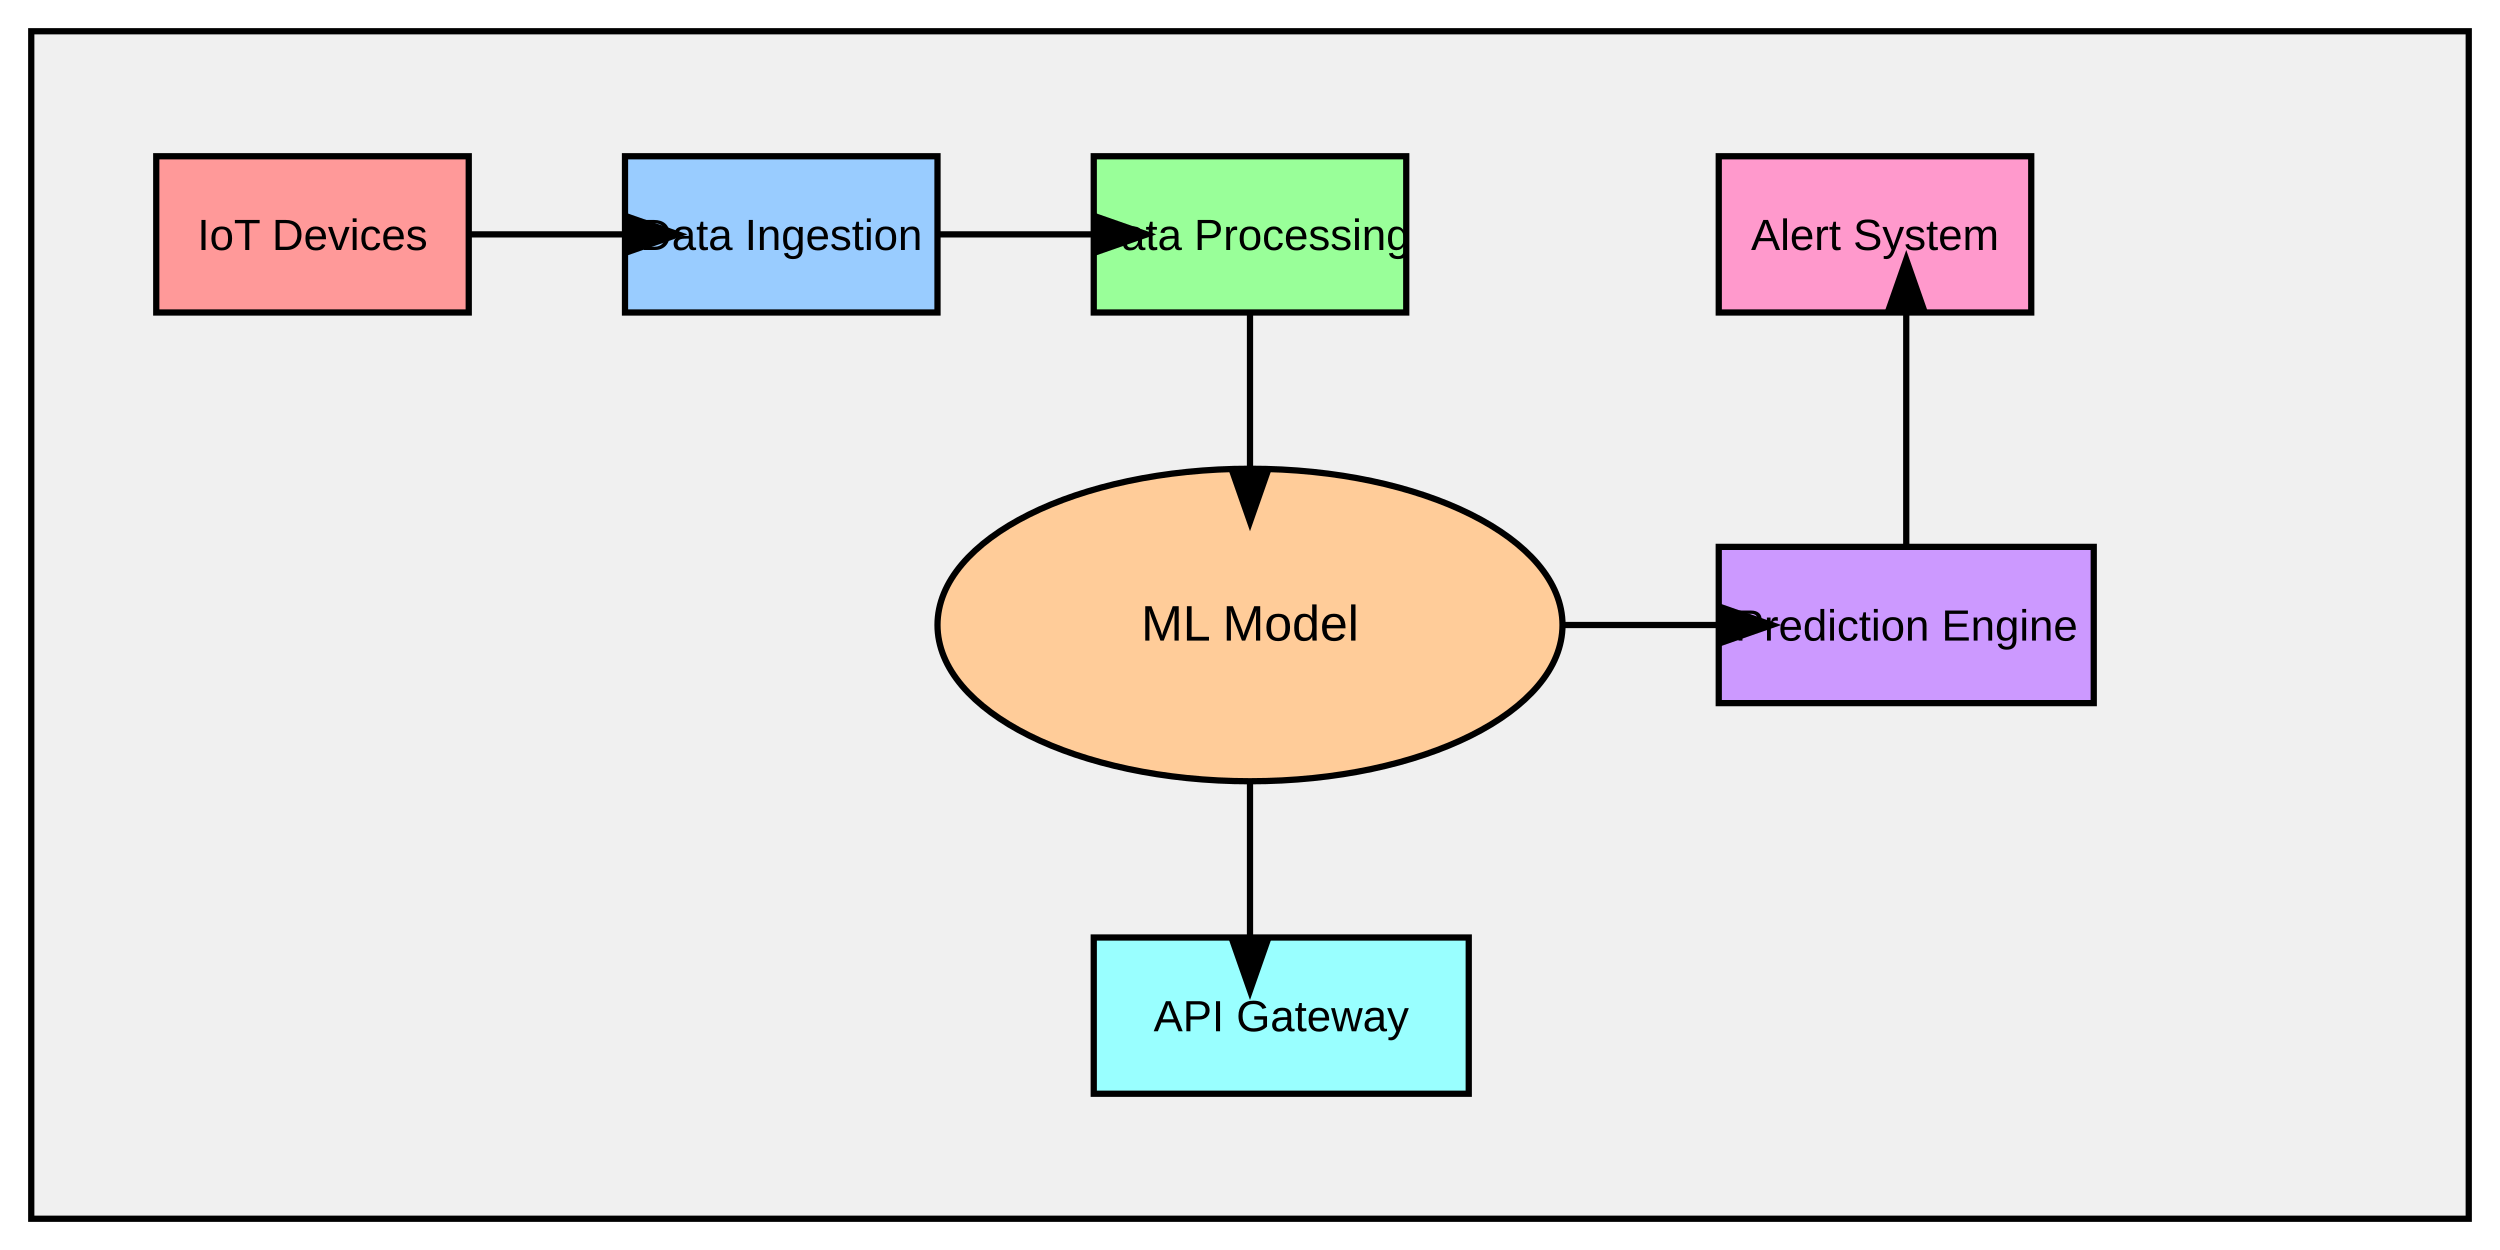
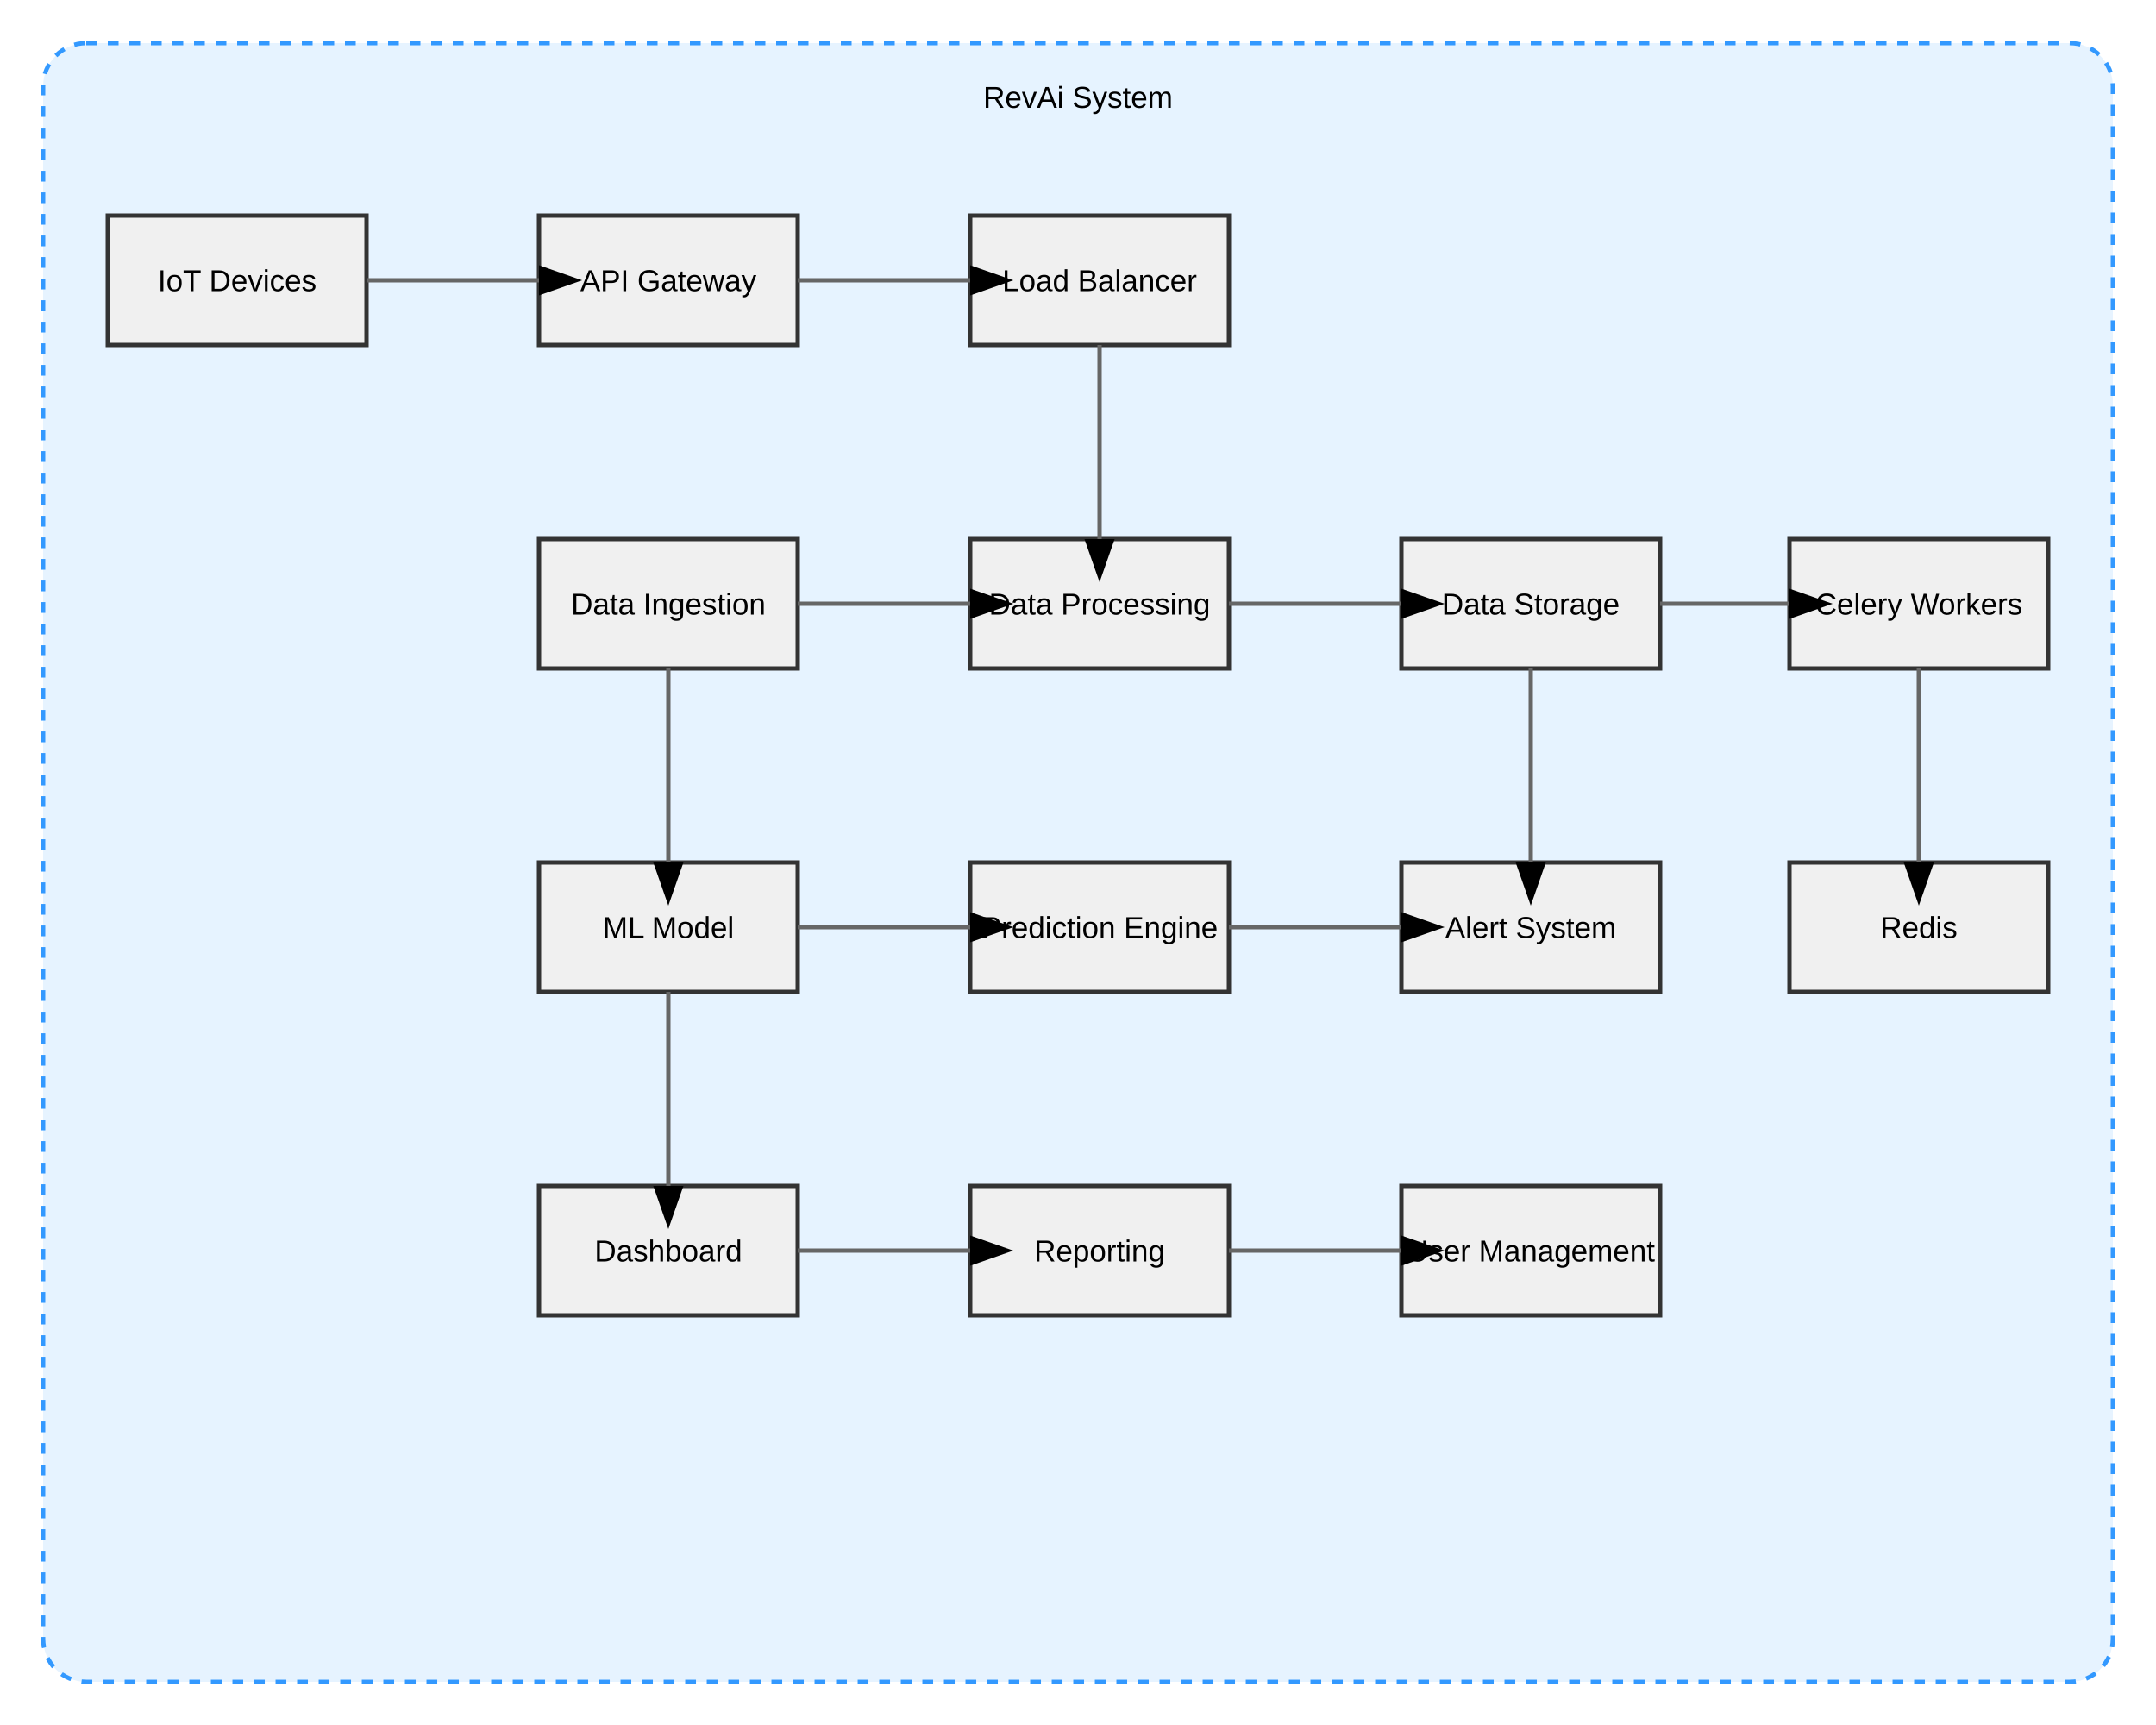
- <svg xmlns="http://www.w3.org/2000/svg" viewBox="0 0 800 400">
-   <rect x="10" y="10" width="780" height="380" fill="#f0f0f0" stroke="#000000" stroke-width="2" />
-   <rect x="50" y="50" width="100" height="50" fill="#ff9999" stroke="#000000" stroke-width="2" />
-   <text x="100" y="80" font-family="Arial" font-size="14" text-anchor="middle">IoT Devices</text>
-   <rect x="200" y="50" width="100" height="50" fill="#99ccff" stroke="#000000" stroke-width="2" />
-   <text x="250" y="80" font-family="Arial" font-size="14" text-anchor="middle">Data Ingestion</text>
-   <rect x="350" y="50" width="100" height="50" fill="#99ff99" stroke="#000000" stroke-width="2" />
-   <text x="400" y="80" font-family="Arial" font-size="14" text-anchor="middle">Data Processing</text>
-   <ellipse cx="400" cy="200" rx="100" ry="50" fill="#ffcc99" stroke="#000000" stroke-width="2" />
-   <text x="400" y="205" font-family="Arial" font-size="16" text-anchor="middle">ML Model</text>
-   <rect x="550" y="175" width="120" height="50" fill="#cc99ff" stroke="#000000" stroke-width="2" />
-   <text x="610" y="205" font-family="Arial" font-size="14" text-anchor="middle">Prediction Engine</text>
-   <rect x="550" y="50" width="100" height="50" fill="#ff99cc" stroke="#000000" stroke-width="2" />
-   <text x="600" y="80" font-family="Arial" font-size="14" text-anchor="middle">Alert System</text>
-   <rect x="350" y="300" width="120" height="50" fill="#99ffff" stroke="#000000" stroke-width="2" />
-   <text x="410" y="330" font-family="Arial" font-size="14" text-anchor="middle">API Gateway</text>
-   <line x1="150" y1="75" x2="200" y2="75" stroke="#000000" stroke-width="2" marker-end="url(#arrowhead)" />
-   <line x1="300" y1="75" x2="350" y2="75" stroke="#000000" stroke-width="2" marker-end="url(#arrowhead)" />
-   <line x1="400" y1="100" x2="400" y2="150" stroke="#000000" stroke-width="2" marker-end="url(#arrowhead)" />
-   <line x1="500" y1="200" x2="550" y2="200" stroke="#000000" stroke-width="2" marker-end="url(#arrowhead)" />
-   <line x1="610" y1="175" x2="610" y2="100" stroke="#000000" stroke-width="2" marker-end="url(#arrowhead)" />
-   <line x1="400" y1="250" x2="400" y2="300" stroke="#000000" stroke-width="2" marker-end="url(#arrowhead)" />
+ <svg xmlns="http://www.w3.org/2000/svg" viewBox="0 0 1000 800">
+   <style>
+     .box { fill: #f0f0f0; stroke: #333; stroke-width: 2; }
+     .label { font-family: Arial, sans-serif; font-size: 14px; text-anchor: middle; }
+     .arrow { fill: none; stroke: #666; stroke-width: 2; marker-end: url(#arrowhead); }
+     .group { fill: #e6f3ff; stroke: #3399ff; stroke-width: 2; stroke-dasharray: 5,5; }
+   </style>
  <defs>
    <marker id="arrowhead" markerWidth="10" markerHeight="7" refX="0" refY="3.5" orient="auto">
      <polygon points="0 0, 10 3.5, 0 7" />
    </marker>
  </defs>
+   <rect x="20" y="20" width="960" height="760" rx="20" ry="20" class="group" />
+   <text x="500" y="50" class="label" font-size="20">RevAi System</text>
+   <rect x="50" y="100" width="120" height="60" class="box" />
+   <text x="110" y="135" class="label">IoT Devices</text>
+   <rect x="250" y="100" width="120" height="60" class="box" />
+   <text x="310" y="135" class="label">API Gateway</text>
+   <rect x="450" y="100" width="120" height="60" class="box" />
+   <text x="510" y="135" class="label">Load Balancer</text>
+   <rect x="250" y="250" width="120" height="60" class="box" />
+   <text x="310" y="285" class="label">Data Ingestion</text>
+   <rect x="450" y="250" width="120" height="60" class="box" />
+   <text x="510" y="285" class="label">Data Processing</text>
+   <rect x="650" y="250" width="120" height="60" class="box" />
+   <text x="710" y="285" class="label">Data Storage</text>
+   <rect x="250" y="400" width="120" height="60" class="box" />
+   <text x="310" y="435" class="label">ML Model</text>
+   <rect x="450" y="400" width="120" height="60" class="box" />
+   <text x="510" y="435" class="label">Prediction Engine</text>
+   <rect x="650" y="400" width="120" height="60" class="box" />
+   <text x="710" y="435" class="label">Alert System</text>
+   <rect x="250" y="550" width="120" height="60" class="box" />
+   <text x="310" y="585" class="label">Dashboard</text>
+   <rect x="450" y="550" width="120" height="60" class="box" />
+   <text x="510" y="585" class="label">Reporting</text>
+   <rect x="650" y="550" width="120" height="60" class="box" />
+   <text x="710" y="585" class="label">User Management</text>
+   <rect x="830" y="250" width="120" height="60" class="box" />
+   <text x="890" y="285" class="label">Celery Workers</text>
+   <rect x="830" y="400" width="120" height="60" class="box" />
+   <text x="890" y="435" class="label">Redis</text>
+   <line x1="170" y1="130" x2="250" y2="130" class="arrow" />
+   <line x1="370" y1="130" x2="450" y2="130" class="arrow" />
+   <line x1="510" y1="160" x2="510" y2="250" class="arrow" />
+   <line x1="370" y1="280" x2="450" y2="280" class="arrow" />
+   <line x1="570" y1="280" x2="650" y2="280" class="arrow" />
+   <line x1="310" y1="310" x2="310" y2="400" class="arrow" />
+   <line x1="370" y1="430" x2="450" y2="430" class="arrow" />
+   <line x1="570" y1="430" x2="650" y2="430" class="arrow" />
+   <line x1="710" y1="310" x2="710" y2="400" class="arrow" />
+   <line x1="310" y1="460" x2="310" y2="550" class="arrow" />
+   <line x1="370" y1="580" x2="450" y2="580" class="arrow" />
+   <line x1="570" y1="580" x2="650" y2="580" class="arrow" />
+   <line x1="770" y1="280" x2="830" y2="280" class="arrow" />
+   <line x1="890" y1="310" x2="890" y2="400" class="arrow" />
</svg>
